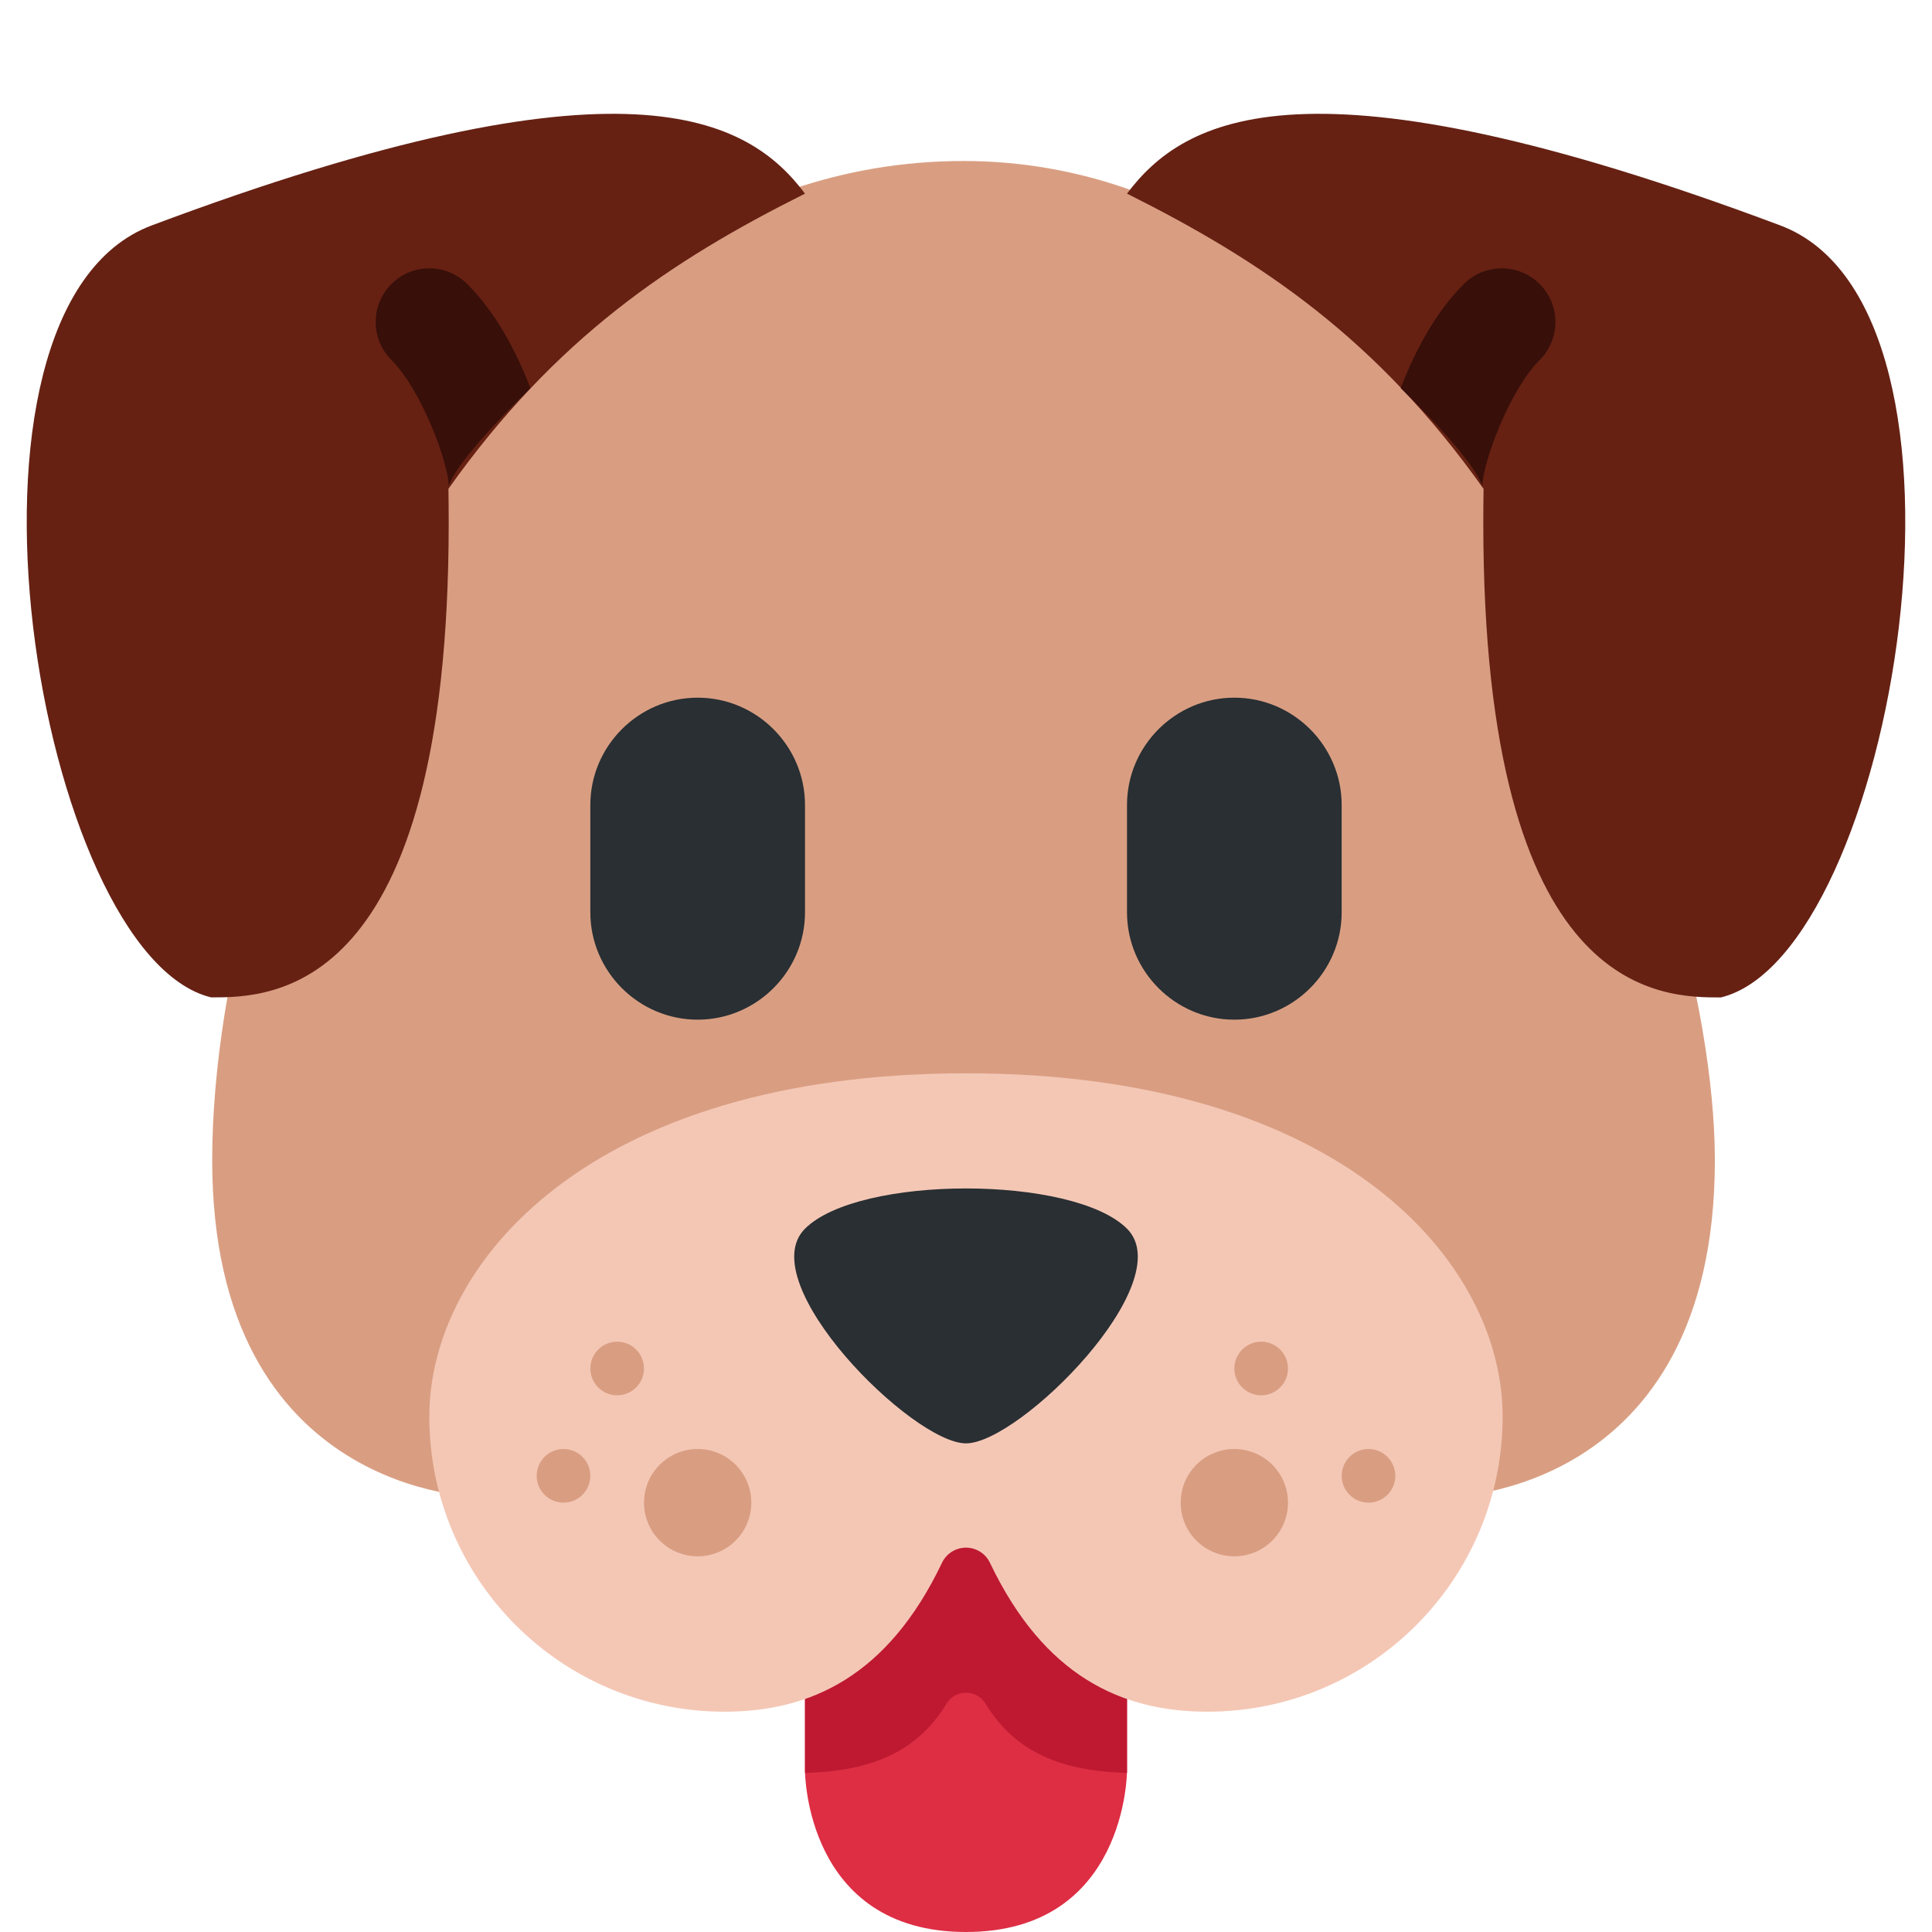
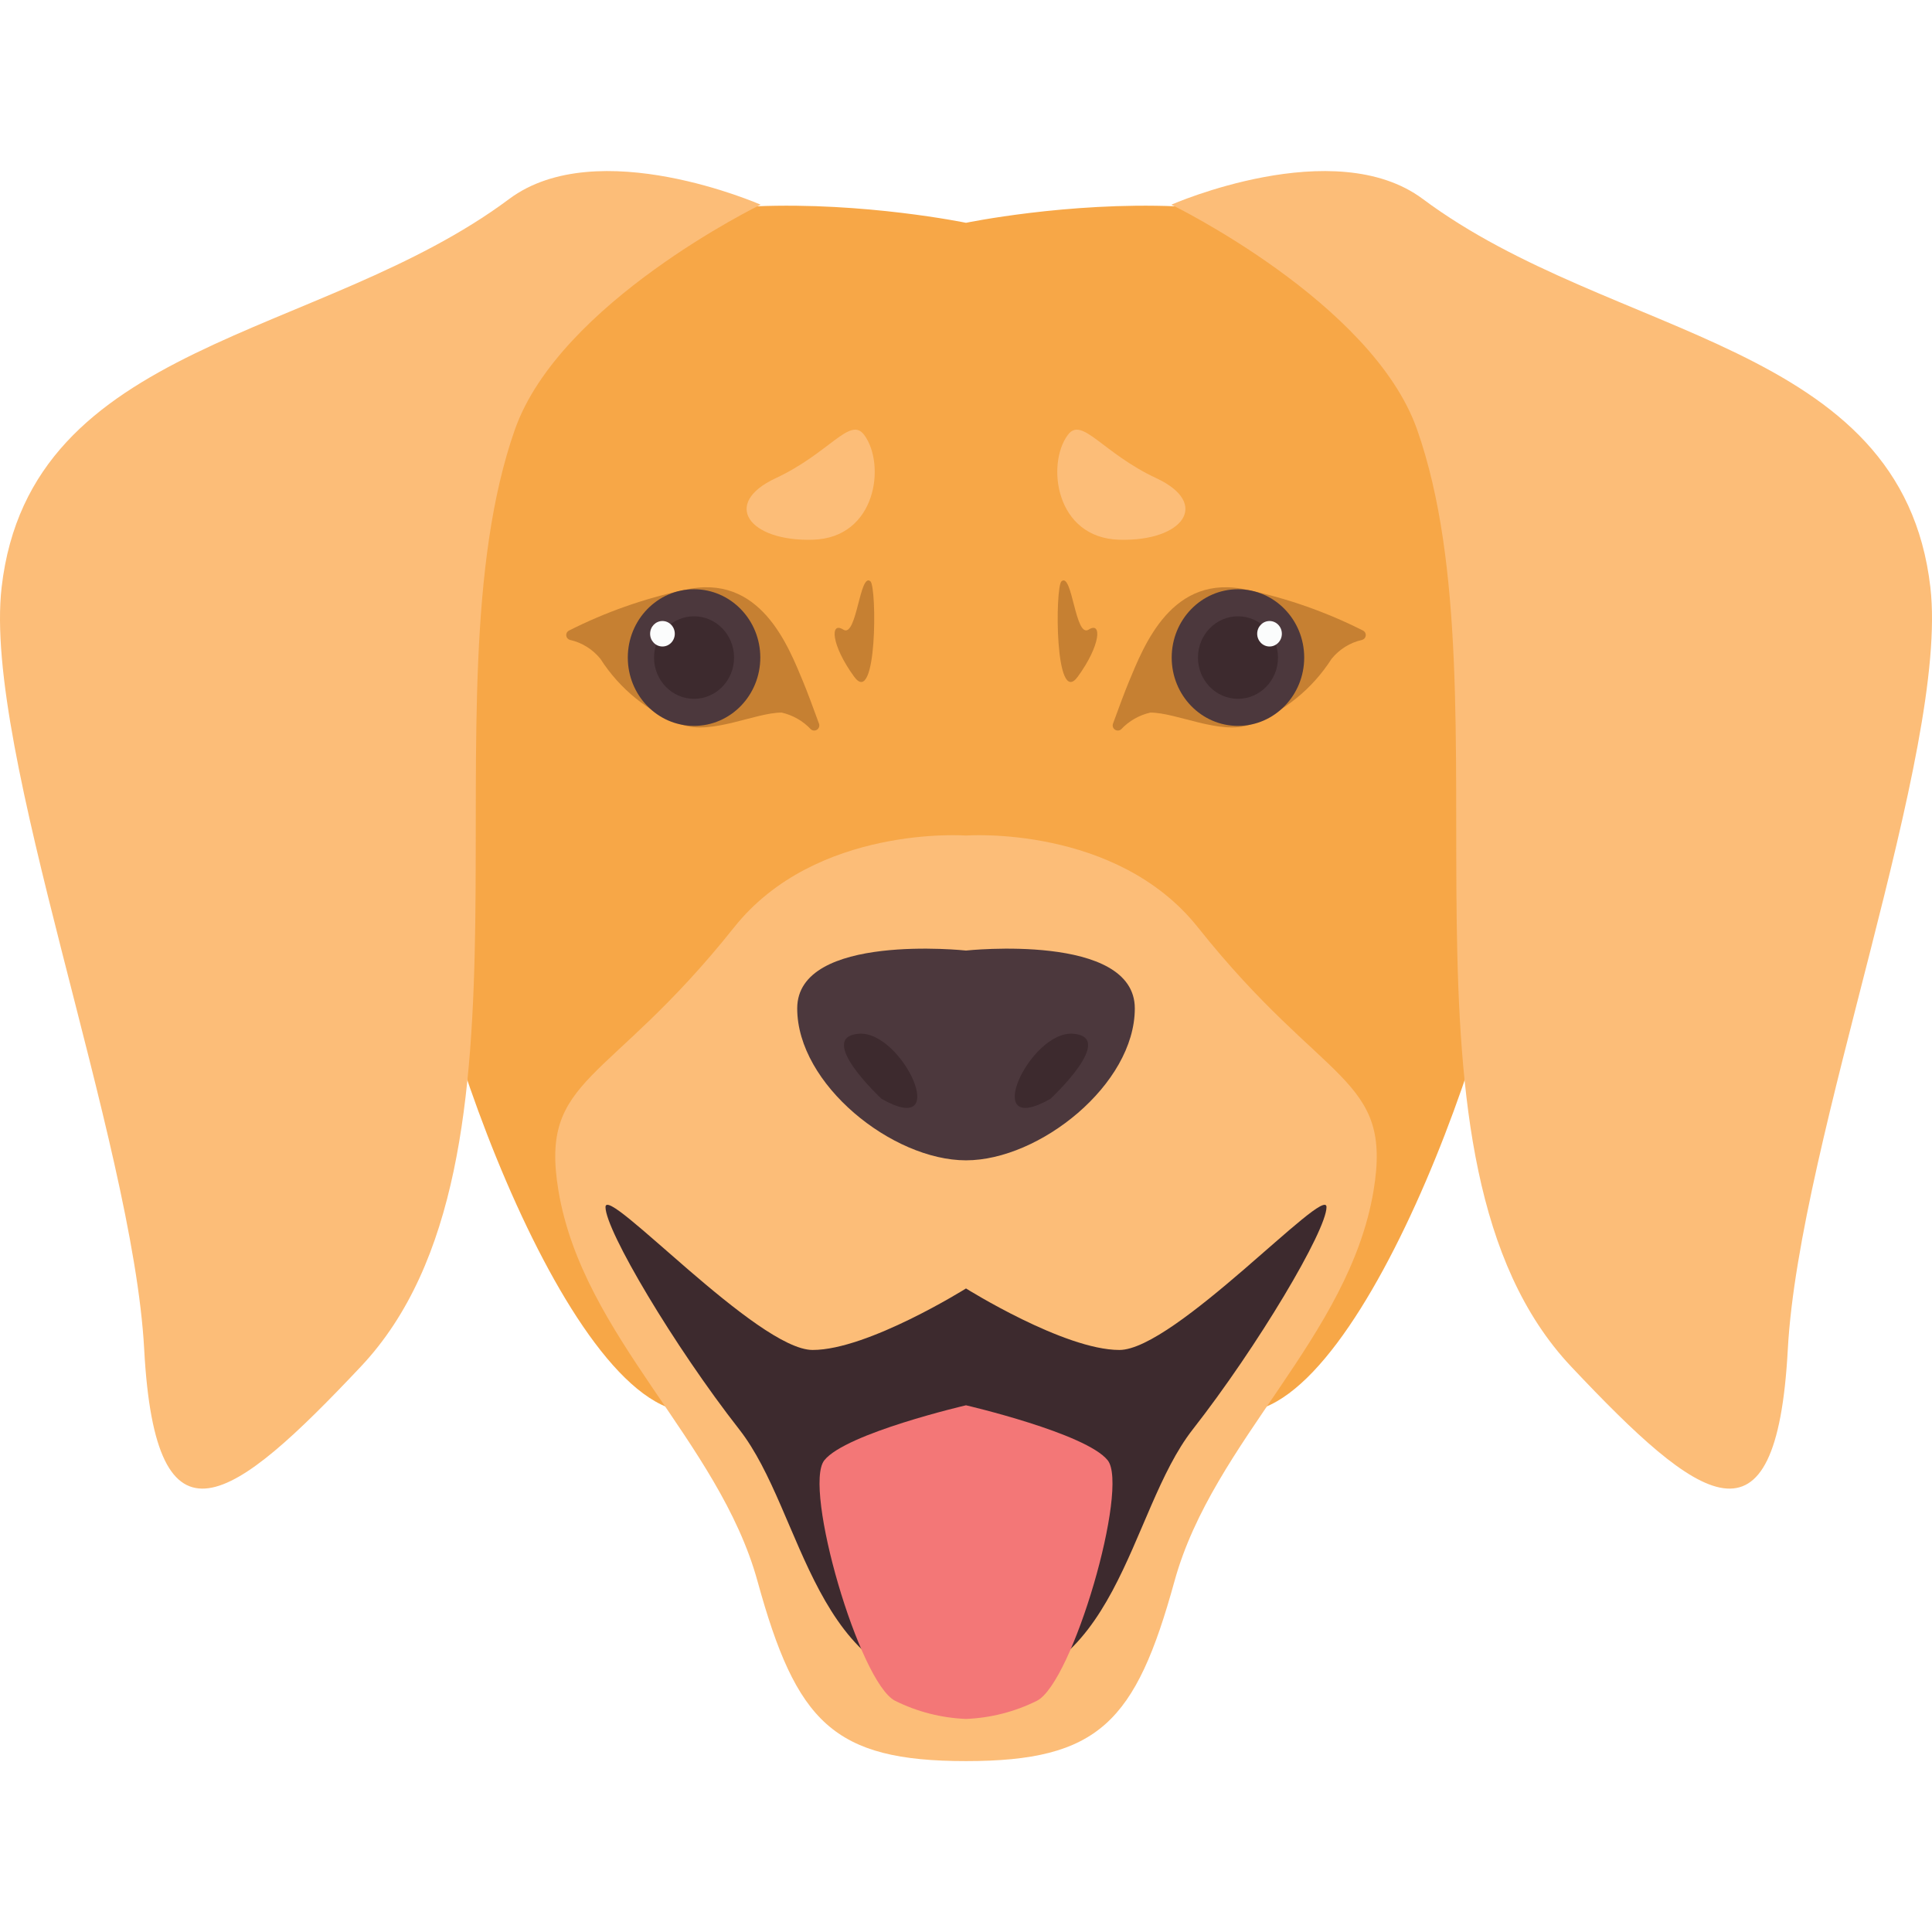
- <svg xmlns="http://www.w3.org/2000/svg" width="800px" height="800px" viewBox="0 0 36 36" aria-hidden="true" role="img" class="iconify iconify--twemoji" preserveAspectRatio="xMidYMid meet">
-   <path fill="#DD2E44" d="M15 27v6s0 3 3 3s3-3 3-3v-6h-6z" />
-   <path fill="#BE1931" d="M15 33l.001.037c1.041-.035 2.016-.274 2.632-1.286a.426.426 0 0 1 .735 0c.616 1.011 1.591 1.251 2.632 1.286V27h-6v6z" />
-   <path fill="#D99E82" d="M31.954 21.619c0 6.276-5 6.276-5 6.276h-18s-5 0-5-6.276c0-6.724 5-18.619 14-18.619s14 12.895 14 18.619z" />
-   <path fill="#F4C7B5" d="M18 20c-7 0-10 3.527-10 6.395a5.5 5.5 0 0 0 5.5 5.5c1.605 0 3.042-.664 4.049-2.767a.495.495 0 0 1 .901 0c1.007 2.103 2.445 2.767 4.049 2.767a5.5 5.5 0 0 0 5.5-5.5C28 23.527 25 20 18 20z" />
-   <path fill="#292F33" d="M15 22.895c-1 1 2 4 3 4s4-3 3-4s-5-1-6 0zM13 19c-1.1 0-2-.9-2-2v-2c0-1.1.9-2 2-2s2 .9 2 2v2c0 1.1-.9 2-2 2zm10 0c-1.1 0-2-.9-2-2v-2c0-1.1.9-2 2-2s2 .9 2 2v2c0 1.1-.9 2-2 2z" />
-   <path fill="#662113" d="M15 3.608C13.941 2.199 11.681.881 2.828 4.2C-1.316 5.754.708 17.804 3.935 18.585c1.106 0 4.426 0 4.426-8.852c0-.22-.002-.423-.005-.625C10.35 6.298 12.5 4.857 15 3.608zm18.172.592C24.319.881 22.059 2.199 21 3.608c2.5 1.25 4.65 2.691 6.644 5.501c-.003.201-.005.404-.005.625c0 8.852 3.319 8.852 4.426 8.852c3.227-.782 5.251-12.832 1.107-14.386z" />
-   <circle fill="#D99E82" cx="23.5" cy="25.5" r=".5" />
-   <circle fill="#D99E82" cx="11.5" cy="25.5" r=".5" />
-   <circle fill="#D99E82" cx="25.5" cy="27.5" r=".5" />
-   <circle fill="#D99E82" cx="10.5" cy="27.5" r=".5" />
-   <circle fill="#D99E82" cx="23" cy="28" r="1" />
-   <circle fill="#D99E82" cx="13" cy="28" r="1" />
-   <path fill="#380F09" d="M9.883 7.232c-.259-.673-.634-1.397-1.176-1.939a.999.999 0 1 0-1.414 1.414c.57.57 1.066 1.934 1.068 2.346c.145-.404.839-1.15 1.522-1.821zm16.217 0c.259-.672.634-1.397 1.176-1.939a.999.999 0 1 1 1.414 1.414c-.57.57-1.066 1.934-1.068 2.346c-.145-.404-.839-1.15-1.522-1.821z" />
+ <svg xmlns="http://www.w3.org/2000/svg" width="800px" height="800px" viewBox="0 -8.5 96 96" fill="#000000">
+   <g id="SVGRepo_bgCarrier" stroke-width="0" />
+   <g id="SVGRepo_tracerCarrier" stroke-linecap="round" stroke-linejoin="round" />
+   <g id="SVGRepo_iconCarrier">
+     <g transform="translate(-288.456 -326.205)">
+       <path d="M336.456,328.776s-20.119-4.173-23.267,5.968a87.839,87.839,0,0,0-4.049,25.5c0,6.295,7.383,27.627,13.658,27.627h13.658Z" fill="#f7a747" />
+       <path d="M324.931,363.787c-6.291,7.908-9.682,7.37-8.725,13.089,1.217,7.265,7.965,12.406,9.891,19.4s3.754,8.937,10.359,8.937V359.222S329,358.671,324.931,363.787Z" fill="#fcbd78" />
+       <path d="M328.364,351.583c-.732-1.75-2.124-5.46-5.927-4.559a23.56,23.56,0,0,0-5.719,2.019.249.249,0,0,0,.054.457,2.712,2.712,0,0,1,1.52.944,8.2,8.2,0,0,0,4.048,3.269c1.5.519,3.638-.6,4.955-.6a2.852,2.852,0,0,1,1.455.834.255.255,0,0,0,.4-.289C328.888,352.936,328.552,352.034,328.364,351.583Z" fill="#c68032" />
+       <ellipse cx="3.292" cy="3.395" rx="3.292" ry="3.395" transform="translate(319.651 346.984)" fill="#4c383d" />
+       <ellipse cx="1.988" cy="2.05" rx="1.988" ry="2.05" transform="translate(320.955 348.329)" fill="#3d2a2e" />
+       <ellipse cx="0.613" cy="0.633" rx="0.613" ry="0.633" transform="translate(320.76 348.563)" fill="#fbfcfc" />
+       <path d="M336.456,364.937s-8.387-.9-8.387,2.876,4.733,7.548,8.387,7.548Z" fill="#4c383d" />
+       <path d="M332.262,372.306s-3.295-3.056-1.138-3.235S335.818,374.324,332.262,372.306Z" fill="#3d2a2e" />
+       <path d="M336.456,381.728s-4.876,3.056-7.62,3.056-10.293-8.266-10.293-7.1,3.415,6.919,6.65,11.053,3.655,12.94,11.263,12.94Z" fill="#3d2a2e" />
+       <path d="M331.708,346.591c.321.281.337,6.313-.809,4.74s-1.213-2.771-.539-2.34S331.169,346.119,331.708,346.591Z" fill="#c68032" />
+       <path d="M336.456,387.533s-5.961,1.385-7.039,2.732,1.737,11.054,3.519,11.953a8.7,8.7,0,0,0,3.52.9Z" fill="#f37777" />
+       <path d="M331.394,339.312c-.7-.937-1.708.9-4.4,2.157s-1.341,3.145,1.846,3.055S332.472,340.75,331.394,339.312Z" fill="#fcbd78" />
+       <path d="M326.251,327.875s-8.1-3.562-12.495-.282c-9.4,7.01-23.8,7.01-25.219,19.292-.936,8.114,6.518,27.388,7.084,37.872s4.388,7.619,10.768.85c9.657-10.246,2.95-33.19,7.65-46.552C316.266,332.726,326.251,327.875,326.251,327.875Z" fill="#fcbd78" />
+       <path d="M336.456,328.776s20.119-4.173,23.267,5.968a87.839,87.839,0,0,1,4.049,25.5c0,6.295-7.382,27.627-13.658,27.627H336.456Z" fill="#f7a747" />
+       <path d="M347.981,363.787c6.291,7.908,9.682,7.37,8.725,13.089-1.217,7.265-7.964,12.406-9.891,19.4s-3.753,8.937-10.359,8.937V359.222S343.912,358.671,347.981,363.787Z" fill="#fcbd78" />
+       <path d="M344.549,351.583c.731-1.75,2.124-5.46,5.927-4.559a23.564,23.564,0,0,1,5.718,2.019.249.249,0,0,1-.054.457,2.715,2.715,0,0,0-1.52.944,8.2,8.2,0,0,1-4.048,3.269c-1.5.519-3.638-.6-4.955-.6a2.852,2.852,0,0,0-1.455.834.255.255,0,0,1-.4-.289C344.024,352.936,344.36,352.034,344.549,351.583Z" fill="#c68032" />
+       <ellipse cx="3.292" cy="3.395" rx="3.292" ry="3.395" transform="translate(346.677 346.984)" fill="#4c383d" />
+       <ellipse cx="1.988" cy="2.05" rx="1.988" ry="2.05" transform="translate(347.982 348.329)" fill="#3d2a2e" />
+       <ellipse cx="0.613" cy="0.633" rx="0.613" ry="0.633" transform="translate(350.925 348.563)" fill="#fbfcfc" />
+       <path d="M336.456,364.937s8.388-.9,8.388,2.876-4.733,7.548-8.388,7.548Z" fill="#4c383d" />
+       <path d="M340.65,372.306s3.3-3.056,1.138-3.235S337.1,374.324,340.65,372.306Z" fill="#3d2a2e" />
+       <path d="M336.456,381.728s4.876,3.056,7.62,3.056,10.293-8.266,10.293-7.1-3.415,6.919-6.65,11.053-3.654,12.94-11.263,12.94Z" fill="#3d2a2e" />
+       <path d="M341.2,346.591c-.321.281-.337,6.313.809,4.74s1.213-2.771.539-2.34S341.743,346.119,341.2,346.591Z" fill="#c68032" />
+       <path d="M336.456,387.533s5.961,1.385,7.04,2.732-1.738,11.054-3.52,11.953a8.693,8.693,0,0,1-3.52.9Z" fill="#f37777" />
+       <path d="M341.519,339.312c.7-.937,1.707.9,4.4,2.157s1.341,3.145-1.846,3.055S340.44,340.75,341.519,339.312Z" fill="#fcbd78" />
+       <path d="M346.661,327.875s8.1-3.562,12.495-.282c9.4,7.01,23.8,7.01,25.219,19.292.936,8.114-6.517,27.388-7.084,37.872s-4.388,7.619-10.768.85c-9.657-10.246-2.95-33.19-7.65-46.552C356.647,332.726,346.661,327.875,346.661,327.875Z" fill="#fcbd78" />
+     </g>
+   </g>
</svg>
